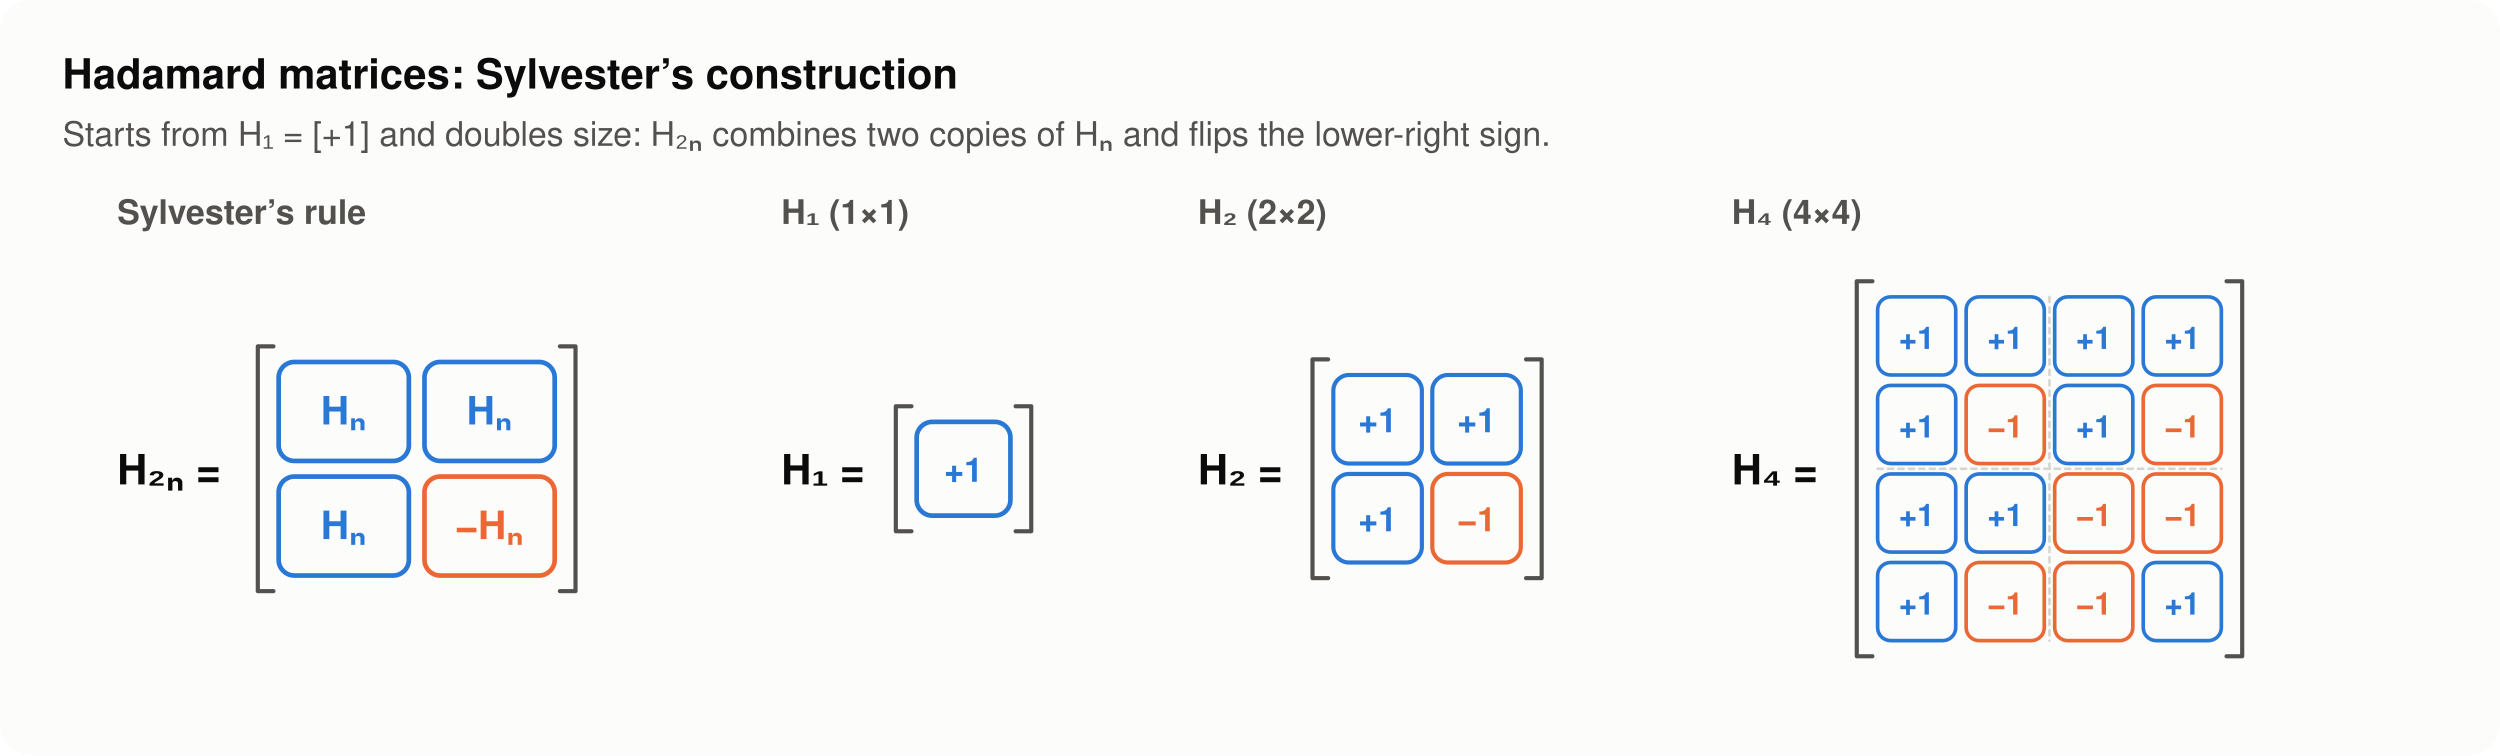
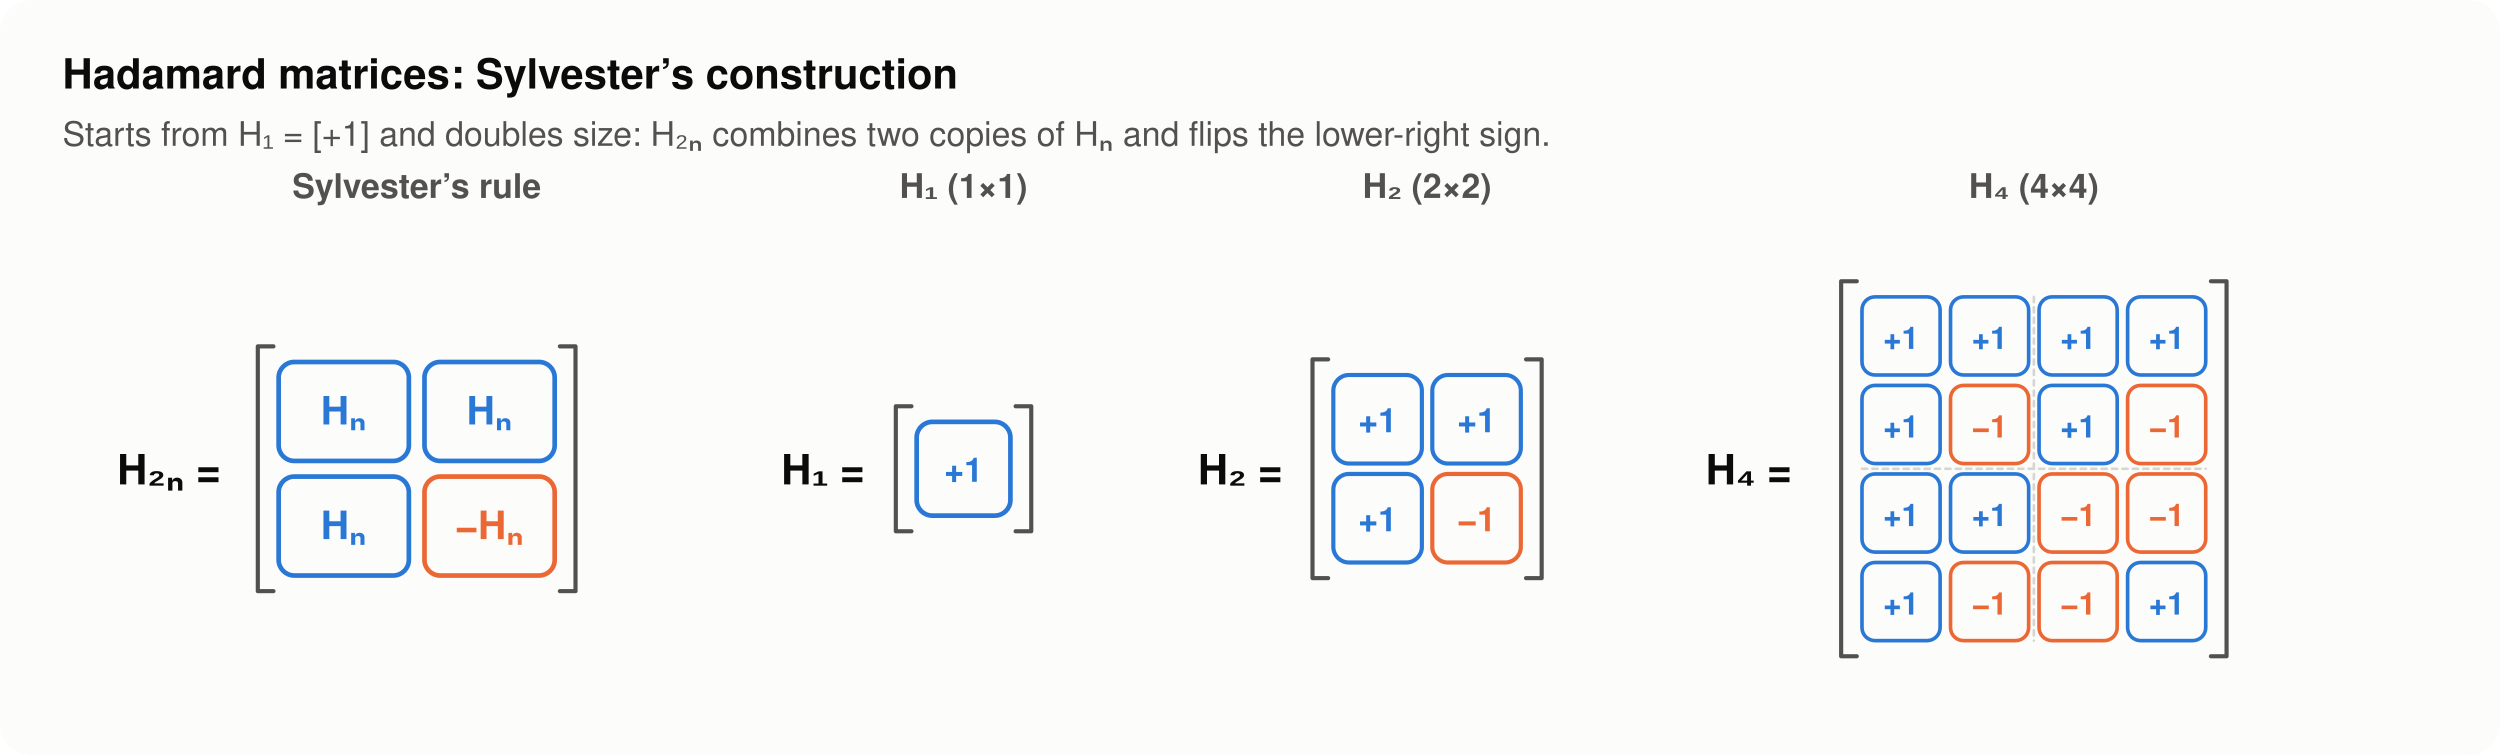
<svg xmlns="http://www.w3.org/2000/svg" width="960" height="290" viewBox="0 0 960 290" font-family="-apple-system, BlinkMacSystemFont, 'Segoe UI', Helvetica, Arial, sans-serif" role="img">
  <rect width="100%" height="100%" rx="12" fill="#fcfcfb" />
  <text x="24.0" y="34.0" font-size="16" font-weight="700" fill="#0b0b0b" text-anchor="start">Hadamard matrices: Sylvester’s construction</text>
  <text x="24.0" y="56.0" font-size="13" font-weight="400" fill="#52514e" text-anchor="start">Starts from H₁ = [+1] and doubles size: H₂ₙ combines two copies of Hₙ and flips the lower-right sign.</text>
-   <text x="45.0" y="86.0" font-size="13" font-weight="600" fill="#52514e" text-anchor="start">Sylvester’s rule</text>
  <text x="45.0" y="186.0" font-size="16" font-weight="600" fill="#0b0b0b" text-anchor="start">H₂ₙ =</text>
+   <text x="160.0" y="76.0" font-size="13" font-weight="600" fill="#52514e" text-anchor="middle">Sylvester’s rule</text>
  <path d="M105.0,133.0 H99.0 V227.0 H105.0" fill="none" stroke="#52514e" stroke-width="1.6" stroke-linecap="round" stroke-linejoin="round" />
  <path d="M215.0,133.0 H221.0 V227.0 H215.0" fill="none" stroke="#52514e" stroke-width="1.6" stroke-linecap="round" stroke-linejoin="round" />
  <rect x="107" y="139" width="50" height="38" rx="6" fill="#fcfcfb" stroke="#2a78d6" stroke-width="1.8" />
  <text x="132.0" y="163.0" font-size="15" font-weight="600" fill="#2a78d6" text-anchor="middle">Hₙ</text>
  <rect x="163" y="139" width="50" height="38" rx="6" fill="#fcfcfb" stroke="#2a78d6" stroke-width="1.8" />
  <text x="188.0" y="163.0" font-size="15" font-weight="600" fill="#2a78d6" text-anchor="middle">Hₙ</text>
  <rect x="107" y="183" width="50" height="38" rx="6" fill="#fcfcfb" stroke="#2a78d6" stroke-width="1.8" />
  <text x="132.0" y="207.0" font-size="15" font-weight="600" fill="#2a78d6" text-anchor="middle">Hₙ</text>
  <rect x="163" y="183" width="50" height="38" rx="6" fill="#fcfcfb" stroke="#eb6834" stroke-width="1.8" />
  <text x="188.0" y="207.0" font-size="15" font-weight="600" fill="#eb6834" text-anchor="middle">−Hₙ</text>
-   <text x="300.0" y="86.0" font-size="13" font-weight="600" fill="#52514e" text-anchor="start">H₁ (1×1)</text>
  <text x="300.0" y="186.0" font-size="16" font-weight="600" fill="#0b0b0b" text-anchor="start">H₁ =</text>
+   <text x="370.0" y="76.0" font-size="13" font-weight="600" fill="#52514e" text-anchor="middle">H₁ (1×1)</text>
  <path d="M350.0,156.0 H344.0 V204.0 H350.0" fill="none" stroke="#52514e" stroke-width="1.6" stroke-linecap="round" stroke-linejoin="round" />
  <path d="M390.0,156.0 H396.0 V204.0 H390.0" fill="none" stroke="#52514e" stroke-width="1.6" stroke-linecap="round" stroke-linejoin="round" />
  <rect x="352" y="162" width="36" height="36" rx="6" fill="#fcfcfb" stroke="#2a78d6" stroke-width="1.8" />
  <text x="370.0" y="185.0" font-size="13" font-weight="600" fill="#2a78d6" text-anchor="middle">+1</text>
-   <text x="460.0" y="86.0" font-size="13" font-weight="600" fill="#52514e" text-anchor="start">H₂ (2×2)</text>
  <text x="460.0" y="186.0" font-size="16" font-weight="600" fill="#0b0b0b" text-anchor="start">H₂ =</text>
+   <text x="548.0" y="76.0" font-size="13" font-weight="600" fill="#52514e" text-anchor="middle">H₂ (2×2)</text>
  <path d="M510.0,138.0 H504.0 V222.0 H510.0" fill="none" stroke="#52514e" stroke-width="1.6" stroke-linecap="round" stroke-linejoin="round" />
  <path d="M586.0,138.0 H592.0 V222.0 H586.0" fill="none" stroke="#52514e" stroke-width="1.6" stroke-linecap="round" stroke-linejoin="round" />
  <rect x="512" y="144" width="34" height="34" rx="6" fill="#fcfcfb" stroke="#2a78d6" stroke-width="1.6" />
  <text x="529.0" y="166.0" font-size="13" font-weight="600" fill="#2a78d6" text-anchor="middle">+1</text>
  <rect x="550" y="144" width="34" height="34" rx="6" fill="#fcfcfb" stroke="#2a78d6" stroke-width="1.6" />
  <text x="567.0" y="166.0" font-size="13" font-weight="600" fill="#2a78d6" text-anchor="middle">+1</text>
  <rect x="512" y="182" width="34" height="34" rx="6" fill="#fcfcfb" stroke="#2a78d6" stroke-width="1.6" />
  <text x="529.0" y="204.0" font-size="13" font-weight="600" fill="#2a78d6" text-anchor="middle">+1</text>
  <rect x="550" y="182" width="34" height="34" rx="6" fill="#fcfcfb" stroke="#eb6834" stroke-width="1.6" />
  <text x="567.0" y="204.0" font-size="13" font-weight="600" fill="#eb6834" text-anchor="middle">−1</text>
-   <text x="665.0" y="86.0" font-size="13" font-weight="600" fill="#52514e" text-anchor="start">H₄ (4×4)</text>
-   <text x="665.0" y="186.0" font-size="16" font-weight="600" fill="#0b0b0b" text-anchor="start">H₄ =</text>
-   <path d="M719.0,108.0 H713.0 V252.0 H719.0" fill="none" stroke="#52514e" stroke-width="1.6" stroke-linecap="round" stroke-linejoin="round" />
-   <path d="M855.0,108.0 H861.0 V252.0 H855.0" fill="none" stroke="#52514e" stroke-width="1.6" stroke-linecap="round" stroke-linejoin="round" />
-   <line x1="787.0" y1="114.0" x2="787.0" y2="246.0" stroke="#d6d5d0" stroke-width="1.0" stroke-linecap="round" stroke-dasharray="2 2" />
-   <line x1="721.0" y1="180.0" x2="853.0" y2="180.0" stroke="#d6d5d0" stroke-width="1.0" stroke-linecap="round" stroke-dasharray="2 2" />
-   <rect x="721" y="114" width="30" height="30" rx="5" fill="#fcfcfb" stroke="#2a78d6" stroke-width="1.4" />
-   <text x="736.0" y="134.0" font-size="12" font-weight="600" fill="#2a78d6" text-anchor="middle">+1</text>
-   <rect x="755" y="114" width="30" height="30" rx="5" fill="#fcfcfb" stroke="#2a78d6" stroke-width="1.4" />
-   <text x="770.0" y="134.0" font-size="12" font-weight="600" fill="#2a78d6" text-anchor="middle">+1</text>
-   <rect x="789" y="114" width="30" height="30" rx="5" fill="#fcfcfb" stroke="#2a78d6" stroke-width="1.4" />
-   <text x="804.0" y="134.0" font-size="12" font-weight="600" fill="#2a78d6" text-anchor="middle">+1</text>
-   <rect x="823" y="114" width="30" height="30" rx="5" fill="#fcfcfb" stroke="#2a78d6" stroke-width="1.4" />
-   <text x="838.0" y="134.0" font-size="12" font-weight="600" fill="#2a78d6" text-anchor="middle">+1</text>
-   <rect x="721" y="148" width="30" height="30" rx="5" fill="#fcfcfb" stroke="#2a78d6" stroke-width="1.4" />
-   <text x="736.0" y="168.0" font-size="12" font-weight="600" fill="#2a78d6" text-anchor="middle">+1</text>
-   <rect x="755" y="148" width="30" height="30" rx="5" fill="#fcfcfb" stroke="#eb6834" stroke-width="1.4" />
-   <text x="770.0" y="168.0" font-size="12" font-weight="600" fill="#eb6834" text-anchor="middle">−1</text>
-   <rect x="789" y="148" width="30" height="30" rx="5" fill="#fcfcfb" stroke="#2a78d6" stroke-width="1.4" />
-   <text x="804.0" y="168.0" font-size="12" font-weight="600" fill="#2a78d6" text-anchor="middle">+1</text>
-   <rect x="823" y="148" width="30" height="30" rx="5" fill="#fcfcfb" stroke="#eb6834" stroke-width="1.4" />
-   <text x="838.0" y="168.0" font-size="12" font-weight="600" fill="#eb6834" text-anchor="middle">−1</text>
-   <rect x="721" y="182" width="30" height="30" rx="5" fill="#fcfcfb" stroke="#2a78d6" stroke-width="1.4" />
-   <text x="736.0" y="202.0" font-size="12" font-weight="600" fill="#2a78d6" text-anchor="middle">+1</text>
-   <rect x="755" y="182" width="30" height="30" rx="5" fill="#fcfcfb" stroke="#2a78d6" stroke-width="1.4" />
-   <text x="770.0" y="202.0" font-size="12" font-weight="600" fill="#2a78d6" text-anchor="middle">+1</text>
-   <rect x="789" y="182" width="30" height="30" rx="5" fill="#fcfcfb" stroke="#eb6834" stroke-width="1.4" />
-   <text x="804.0" y="202.0" font-size="12" font-weight="600" fill="#eb6834" text-anchor="middle">−1</text>
-   <rect x="823" y="182" width="30" height="30" rx="5" fill="#fcfcfb" stroke="#eb6834" stroke-width="1.4" />
-   <text x="838.0" y="202.0" font-size="12" font-weight="600" fill="#eb6834" text-anchor="middle">−1</text>
-   <rect x="721" y="216" width="30" height="30" rx="5" fill="#fcfcfb" stroke="#2a78d6" stroke-width="1.4" />
-   <text x="736.0" y="236.0" font-size="12" font-weight="600" fill="#2a78d6" text-anchor="middle">+1</text>
-   <rect x="755" y="216" width="30" height="30" rx="5" fill="#fcfcfb" stroke="#eb6834" stroke-width="1.4" />
-   <text x="770.0" y="236.0" font-size="12" font-weight="600" fill="#eb6834" text-anchor="middle">−1</text>
-   <rect x="789" y="216" width="30" height="30" rx="5" fill="#fcfcfb" stroke="#eb6834" stroke-width="1.4" />
-   <text x="804.0" y="236.0" font-size="12" font-weight="600" fill="#eb6834" text-anchor="middle">−1</text>
-   <rect x="823" y="216" width="30" height="30" rx="5" fill="#fcfcfb" stroke="#2a78d6" stroke-width="1.4" />
-   <text x="838.0" y="236.0" font-size="12" font-weight="600" fill="#2a78d6" text-anchor="middle">+1</text>
+   <text x="655.0" y="186.0" font-size="16" font-weight="600" fill="#0b0b0b" text-anchor="start">H₄ =</text>
+   <text x="781.0" y="76.0" font-size="13" font-weight="600" fill="#52514e" text-anchor="middle">H₄ (4×4)</text>
+   <path d="M713.0,108.0 H707.0 V252.0 H713.0" fill="none" stroke="#52514e" stroke-width="1.6" stroke-linecap="round" stroke-linejoin="round" />
+   <path d="M849.0,108.0 H855.0 V252.0 H849.0" fill="none" stroke="#52514e" stroke-width="1.6" stroke-linecap="round" stroke-linejoin="round" />
+   <line x1="781.0" y1="114.0" x2="781.0" y2="246.0" stroke="#d6d5d0" stroke-width="1.0" stroke-linecap="round" stroke-dasharray="2 2" />
+   <line x1="715.0" y1="180.0" x2="847.0" y2="180.0" stroke="#d6d5d0" stroke-width="1.0" stroke-linecap="round" stroke-dasharray="2 2" />
+   <rect x="715" y="114" width="30" height="30" rx="5" fill="#fcfcfb" stroke="#2a78d6" stroke-width="1.4" />
+   <text x="730.0" y="134.0" font-size="12" font-weight="600" fill="#2a78d6" text-anchor="middle">+1</text>
+   <rect x="749" y="114" width="30" height="30" rx="5" fill="#fcfcfb" stroke="#2a78d6" stroke-width="1.4" />
+   <text x="764.0" y="134.0" font-size="12" font-weight="600" fill="#2a78d6" text-anchor="middle">+1</text>
+   <rect x="783" y="114" width="30" height="30" rx="5" fill="#fcfcfb" stroke="#2a78d6" stroke-width="1.4" />
+   <text x="798.0" y="134.0" font-size="12" font-weight="600" fill="#2a78d6" text-anchor="middle">+1</text>
+   <rect x="817" y="114" width="30" height="30" rx="5" fill="#fcfcfb" stroke="#2a78d6" stroke-width="1.4" />
+   <text x="832.0" y="134.0" font-size="12" font-weight="600" fill="#2a78d6" text-anchor="middle">+1</text>
+   <rect x="715" y="148" width="30" height="30" rx="5" fill="#fcfcfb" stroke="#2a78d6" stroke-width="1.4" />
+   <text x="730.0" y="168.0" font-size="12" font-weight="600" fill="#2a78d6" text-anchor="middle">+1</text>
+   <rect x="749" y="148" width="30" height="30" rx="5" fill="#fcfcfb" stroke="#eb6834" stroke-width="1.4" />
+   <text x="764.0" y="168.0" font-size="12" font-weight="600" fill="#eb6834" text-anchor="middle">−1</text>
+   <rect x="783" y="148" width="30" height="30" rx="5" fill="#fcfcfb" stroke="#2a78d6" stroke-width="1.4" />
+   <text x="798.0" y="168.0" font-size="12" font-weight="600" fill="#2a78d6" text-anchor="middle">+1</text>
+   <rect x="817" y="148" width="30" height="30" rx="5" fill="#fcfcfb" stroke="#eb6834" stroke-width="1.4" />
+   <text x="832.0" y="168.0" font-size="12" font-weight="600" fill="#eb6834" text-anchor="middle">−1</text>
+   <rect x="715" y="182" width="30" height="30" rx="5" fill="#fcfcfb" stroke="#2a78d6" stroke-width="1.4" />
+   <text x="730.0" y="202.0" font-size="12" font-weight="600" fill="#2a78d6" text-anchor="middle">+1</text>
+   <rect x="749" y="182" width="30" height="30" rx="5" fill="#fcfcfb" stroke="#2a78d6" stroke-width="1.4" />
+   <text x="764.0" y="202.0" font-size="12" font-weight="600" fill="#2a78d6" text-anchor="middle">+1</text>
+   <rect x="783" y="182" width="30" height="30" rx="5" fill="#fcfcfb" stroke="#eb6834" stroke-width="1.4" />
+   <text x="798.0" y="202.0" font-size="12" font-weight="600" fill="#eb6834" text-anchor="middle">−1</text>
+   <rect x="817" y="182" width="30" height="30" rx="5" fill="#fcfcfb" stroke="#eb6834" stroke-width="1.4" />
+   <text x="832.0" y="202.0" font-size="12" font-weight="600" fill="#eb6834" text-anchor="middle">−1</text>
+   <rect x="715" y="216" width="30" height="30" rx="5" fill="#fcfcfb" stroke="#2a78d6" stroke-width="1.4" />
+   <text x="730.0" y="236.0" font-size="12" font-weight="600" fill="#2a78d6" text-anchor="middle">+1</text>
+   <rect x="749" y="216" width="30" height="30" rx="5" fill="#fcfcfb" stroke="#eb6834" stroke-width="1.4" />
+   <text x="764.0" y="236.0" font-size="12" font-weight="600" fill="#eb6834" text-anchor="middle">−1</text>
+   <rect x="783" y="216" width="30" height="30" rx="5" fill="#fcfcfb" stroke="#eb6834" stroke-width="1.4" />
+   <text x="798.0" y="236.0" font-size="12" font-weight="600" fill="#eb6834" text-anchor="middle">−1</text>
+   <rect x="817" y="216" width="30" height="30" rx="5" fill="#fcfcfb" stroke="#2a78d6" stroke-width="1.4" />
+   <text x="832.0" y="236.0" font-size="12" font-weight="600" fill="#2a78d6" text-anchor="middle">+1</text>
</svg>
